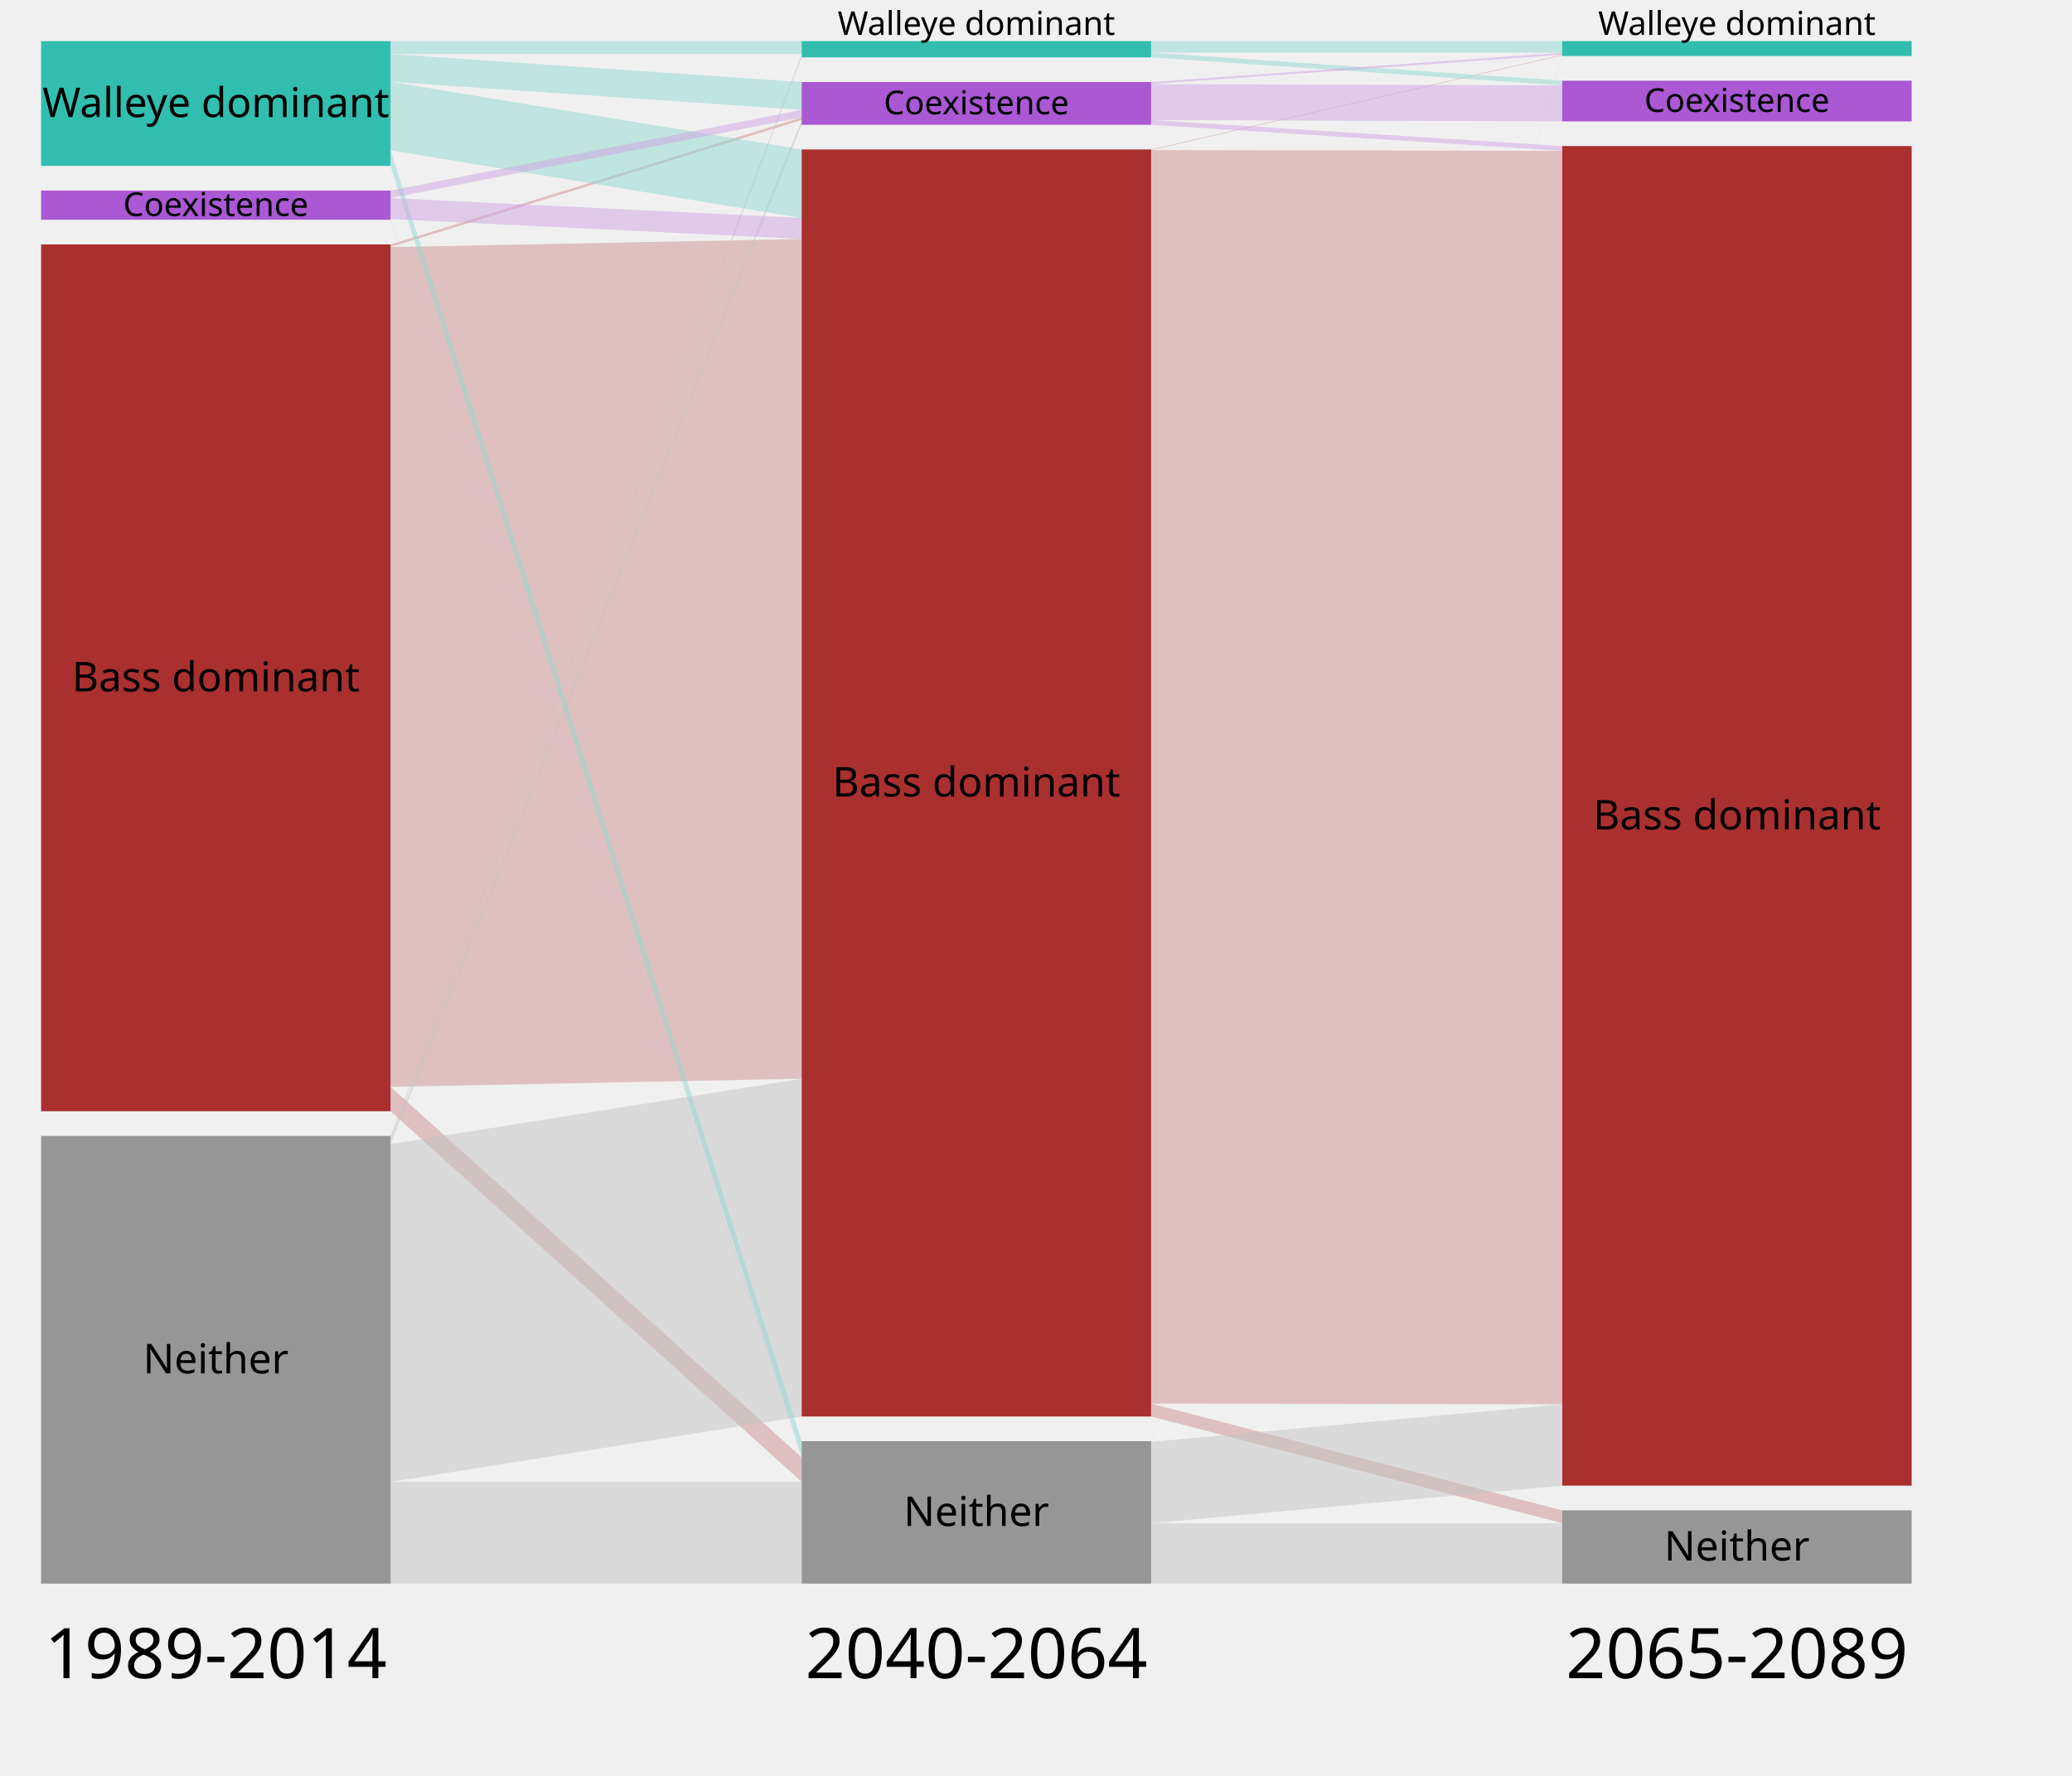
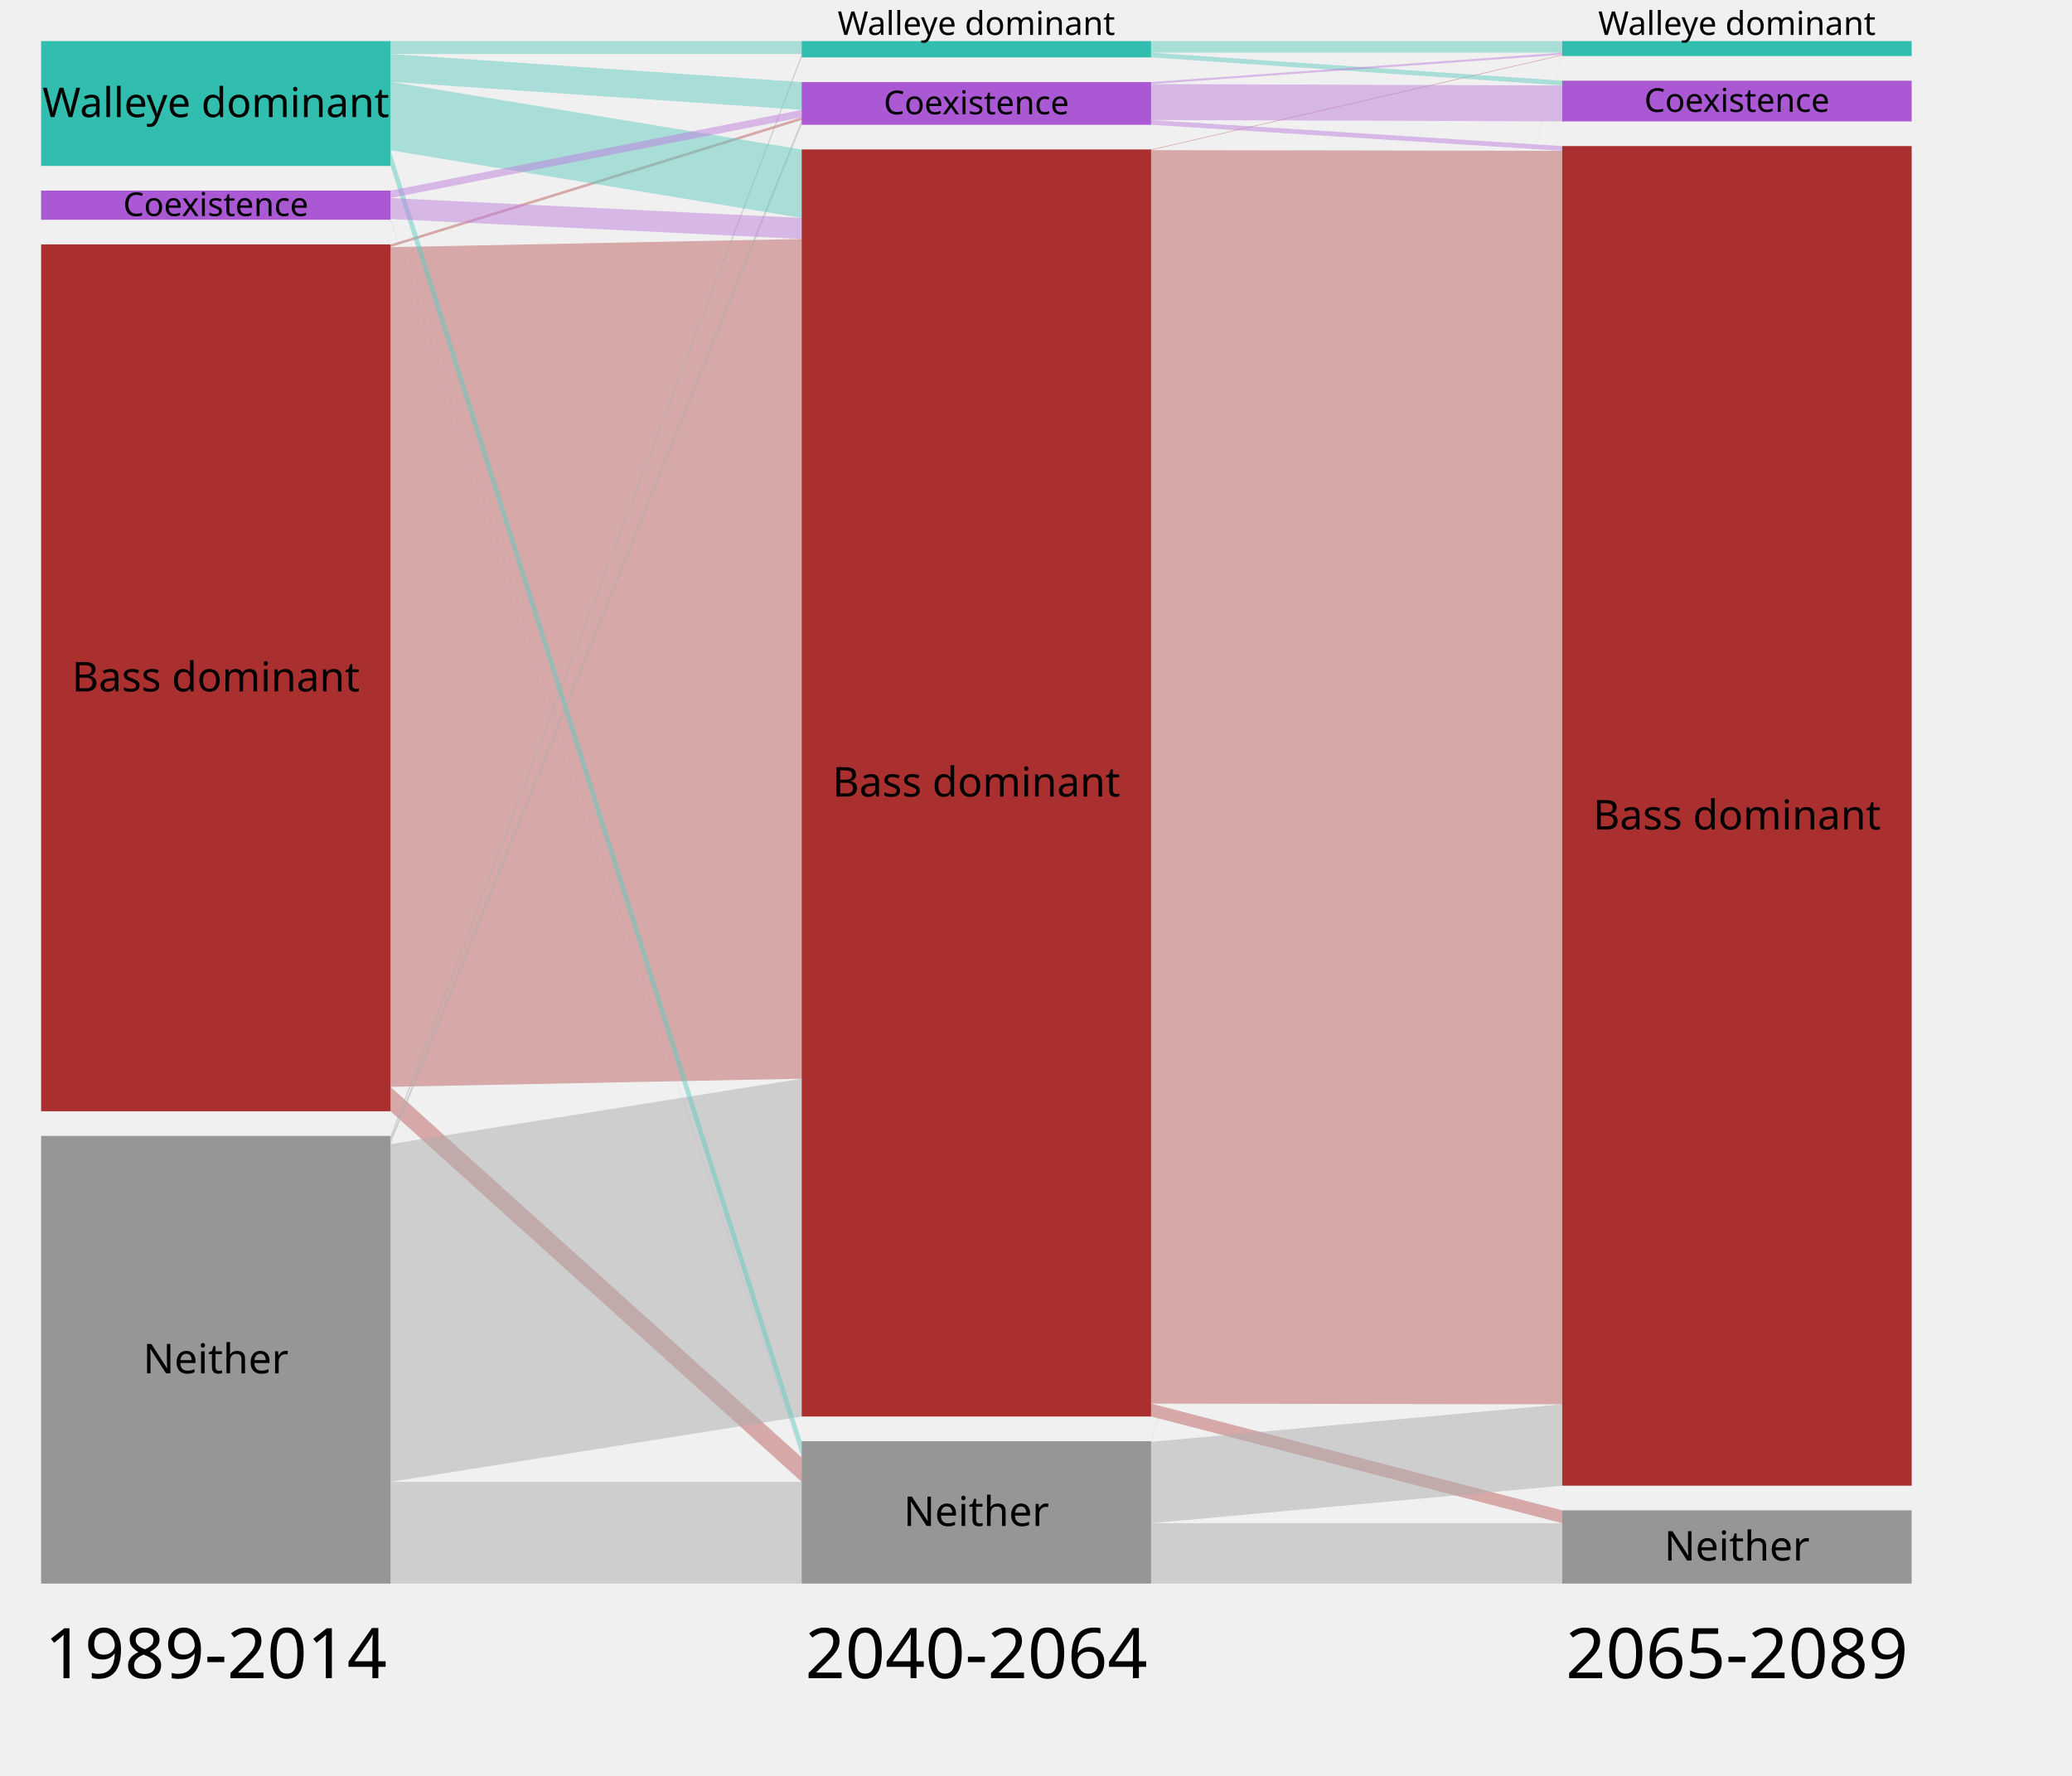
<svg xmlns="http://www.w3.org/2000/svg" version="1.1" preserveAspectRatio="xMinYMin meet" viewBox="0 0 1008 864">
  <style>
.hidden {
opacity:0;
}
path, .bin {
        -webkit-transition: 0.25s ease-in-out;
        -moz-transition: 0.25s ease-in-out;
        -o-transition: 0.25s ease-in-out;
        transition: 0.25s ease-in-out;
    }
  text {
		  font-size: 16px;
		  cursor: default;
		  font-family: Tahoma, Geneva, sans-serif;
          }
                  .big-text{
font-size: 34px;
                  }
.medium-text{
font-size: 20px;
                  }
                  </style>
  <g id="early" transform="translate(20,20)">
    <rect width="170" class="bin" height="60.72" y="0" fill="#01b29F" opacity="0.8" id="X1989.2014-Walleye" />
    <text class="medium-text" x="85" y="30.36" dy="0.33em" fill="black" stroke="none" text-anchor="middle">Walleye dominant</text>
    <rect width="170" class="bin" height="14.19" y="72.72" fill="#9932CD" opacity="0.8" id="X1989.2014-Coexistence" />
    <text x="85" y="79.815" dy="0.33em" fill="black" stroke="none" text-anchor="middle">Coexistence</text>
    <rect width="170" class="bin" height="421.74" y="98.91" fill="#990000" opacity="0.8" id="X1989.2014-Bass" />
    <text class="medium-text" x="85" y="309.78" dy="0.33em" fill="black" stroke="none" text-anchor="middle">Bass dominant</text>
    <rect width="170" class="bin" height="217.8" y="532.65" fill="grey" opacity="0.8" id="X1989.2014-Neither" />
    <text class="medium-text" x="85" y="641.55" dy="0.33em" fill="black" stroke="none" text-anchor="middle">Neither</text>
    <text x="85" dy="1em" class="big-text" y="762.45" fill="black" stroke="none" text-anchor="middle">1989-2014</text>
  </g>
  <g id="mid" transform="translate(390,20)">
    <rect width="170" class="bin" height="7.92" y="0" fill="#01b29F" opacity="0.8" id="X2040.2064-Walleye" />
    <text x="85" y="0" dy="-3" fill="black" stroke="none" text-anchor="middle">Walleye dominant</text>
    <rect width="170" class="bin" height="20.79" y="19.92" fill="#9932CD" opacity="0.8" id="X2040.2064-Coexistence" />
    <text x="85" y="30.315" dy="0.33em" fill="black" stroke="none" text-anchor="middle">Coexistence</text>
    <rect width="170" class="bin" height="616.44" y="52.71" fill="#990000" opacity="0.8" id="X2040.2064-Bass" />
    <text class="medium-text" x="85" y="360.93" dy="0.33em" fill="black" stroke="none" text-anchor="middle">Bass dominant</text>
    <rect width="170" class="bin" height="69.3" y="681.15" fill="grey" opacity="0.8" id="X2040.2064-Neither" />
    <text class="medium-text" x="85" y="715.8" dy="0.33em" fill="black" stroke="none" text-anchor="middle">Neither</text>
    <text x="85" dy="1em" class="big-text" y="762.45" fill="black" stroke="none" text-anchor="middle">2040-2064</text>
  </g>
  <g id="late" transform="translate(760,20)">
    <rect width="170" class="bin" height="7.26" y="0" fill="#01b29F" opacity="0.8" id="X2065.2089-Walleye" />
    <text x="85" y="0" dy="-3" fill="black" stroke="none" text-anchor="middle">Walleye dominant</text>
    <rect width="170" class="bin" height="19.8" y="19.26" fill="#9932CD" opacity="0.8" id="X2065.2089-Coexistence" />
    <text x="85" y="29.16" dy="0.33em" fill="black" stroke="none" text-anchor="middle">Coexistence</text>
    <rect width="170" class="bin" height="651.75" y="51.06" fill="#990000" opacity="0.8" id="X2065.2089-Bass" />
    <text class="medium-text" x="85" y="376.935" dy="0.33em" fill="black" stroke="none" text-anchor="middle">Bass dominant</text>
    <rect width="170" class="bin" height="35.64" y="714.81" fill="grey" opacity="0.8" id="X2065.2089-Neither" />
    <text class="medium-text" x="85" y="732.63" dy="0.33em" fill="black" stroke="none" text-anchor="middle">Neither</text>
    <text x="85" dy="1em" class="big-text" y="762.45" fill="black" stroke="none" text-anchor="middle">2065-2089</text>
  </g>
-   <g opacity="0.4" id="X1989.2014-arrow" transform="translate(20,20)">
+   <g opacity="0.6" id="X1989.2014-arrow" transform="translate(20,20)">
    <path d="M170,98.91 L370,6.27 v-0 L170,98.91" fill="#990000" stroke="none" opacity="0.5" id="X1989.2014-Bass-Walleye" />
    <path d="M170,100.23 L370,38.4 v-1.32 L170,98.91" fill="#990000" stroke="none" opacity="0.5" id="X1989.2014-Bass-Coexistence" />
    <path d="M170,508.77 L370,504.81 v-408.54 L170,100.23" fill="#990000" stroke="none" opacity="0.5" id="X1989.2014-Bass-Bass" />
    <path d="M170,520.65 L370,700.95 v-11.88 L170,508.77" fill="#990000" stroke="none" opacity="0.5" id="X1989.2014-Bass-Neither" />
    <path d="M170,534.3 L370,7.92 v-1.65 L170,532.65" fill="grey" stroke="none" opacity="0.5" id="X1989.2014-Neither-Walleye" />
    <path d="M170,536.61 L370,40.71 v-2.31 L170,534.3" fill="grey" stroke="none" opacity="0.5" id="X1989.2014-Neither-Coexistence" />
    <path d="M170,700.95 L370,669.15 v-164.34 L170,536.61" fill="grey" stroke="none" opacity="0.5" id="X1989.2014-Neither-Bass" />
    <path d="M170,750.45 L370,750.45 v-49.5 L170,700.95" fill="grey" stroke="none" opacity="0.5" id="X1989.2014-Neither-Neither" />
    <path d="M170,6.27 L370,6.27 v-6.27 L170,0" fill="#01b29F" stroke="none" opacity="0.5" id="X1989.2014-Walleye-Walleye" />
    <path d="M170,19.8 L370,33.45 v-13.53 L170,6.27" fill="#01b29F" stroke="none" opacity="0.5" id="X1989.2014-Walleye-Coexistence" />
    <path d="M170,53.13 L370,86.04 v-33.33 L170,19.8" fill="#01b29F" stroke="none" opacity="0.5" id="X1989.2014-Walleye-Bass" />
    <path d="M170,60.72 L370,688.74 v-7.59 L170,53.13" fill="#01b29F" stroke="none" opacity="0.5" id="X1989.2014-Walleye-Neither" />
    <path d="M170,72.72 L370,6.27 v-0 L170,72.72" fill="#9932CD" stroke="none" opacity="0.5" id="X1989.2014-Coexistence-Walleye" />
    <path d="M170,76.35 L370,37.08 v-3.63 L170,72.72" fill="#9932CD" stroke="none" opacity="0.5" id="X1989.2014-Coexistence-Coexistence" />
    <path d="M170,86.58 L370,96.27 v-10.23 L170,76.35" fill="#9932CD" stroke="none" opacity="0.5" id="X1989.2014-Coexistence-Bass" />
    <path d="M170,86.91 L370,689.07 v-0.33 L170,86.58" fill="#9932CD" stroke="none" opacity="0.5" id="X1989.2014-Coexistence-Neither" />
  </g>
-   <g opacity="0.4" id="X2040.2064-arrow" transform="translate(390,20)">
+   <g opacity="0.6" id="X2040.2064-arrow" transform="translate(390,20)">
    <path d="M170,53.04 L370,6.93 v-0.33 L170,52.71" fill="#990000" stroke="none" opacity="0.5" id="X2040.2064-Bass-Walleye" />
    <path d="M170,53.04 L370,39.06 v-0 L170,53.04" fill="#990000" stroke="none" opacity="0.5" id="X2040.2064-Bass-Coexistence" />
    <path d="M170,662.88 L370,663.21 v-609.84 L170,53.04" fill="#990000" stroke="none" opacity="0.5" id="X2040.2064-Bass-Bass" />
    <path d="M170,669.15 L370,721.08 v-6.27 L170,662.88" fill="#990000" stroke="none" opacity="0.5" id="X2040.2064-Bass-Neither" />
    <path d="M170,681.48 L370,7.26 v-0.33 L170,681.15" fill="grey" stroke="none" opacity="0.5" id="X2040.2064-Neither-Walleye" />
    <path d="M170,681.48 L370,39.06 v-0 L170,681.48" fill="grey" stroke="none" opacity="0.5" id="X2040.2064-Neither-Coexistence" />
    <path d="M170,721.08 L370,702.81 v-39.6 L170,681.48" fill="grey" stroke="none" opacity="0.5" id="X2040.2064-Neither-Bass" />
    <path d="M170,750.45 L370,750.45 v-29.37 L170,721.08" fill="grey" stroke="none" opacity="0.5" id="X2040.2064-Neither-Neither" />
    <path d="M170,5.61 L370,5.61 v-5.61 L170,0" fill="#01b29F" stroke="none" opacity="0.5" id="X2040.2064-Walleye-Walleye" />
    <path d="M170,7.92 L370,21.57 v-2.31 L170,5.61" fill="#01b29F" stroke="none" opacity="0.5" id="X2040.2064-Walleye-Coexistence" />
    <path d="M170,7.92 L370,51.06 v-0 L170,7.92" fill="#01b29F" stroke="none" opacity="0.5" id="X2040.2064-Walleye-Bass" />
    <path d="M170,7.92 L370,714.81 v-0 L170,7.92" fill="#01b29F" stroke="none" opacity="0.5" id="X2040.2064-Walleye-Neither" />
    <path d="M170,20.91 L370,6.6 v-0.99 L170,19.92" fill="#9932CD" stroke="none" opacity="0.5" id="X2040.2064-Coexistence-Walleye" />
    <path d="M170,38.4 L370,39.06 v-17.49 L170,20.91" fill="#9932CD" stroke="none" opacity="0.5" id="X2040.2064-Coexistence-Coexistence" />
    <path d="M170,40.71 L370,53.37 v-2.31 L170,38.4" fill="#9932CD" stroke="none" opacity="0.5" id="X2040.2064-Coexistence-Bass" />
    <path d="M170,40.71 L370,714.81 v-0 L170,40.71" fill="#9932CD" stroke="none" opacity="0.5" id="X2040.2064-Coexistence-Neither" />
  </g>
  <rect id="tooltip_bg" rx="2.5" ry="2.5" width="55" height="22" fill="white" stroke-width="0.5" stroke="#696969" class="hidden" />
  <text id="tooltip" dy="-5" stroke="none" fill="#000000" text-anchor="begin" class="sub-label"> </text>
  <g id="mouseover-arrows" opacity="0">
    <g id="X1989.2014-arrow-blank" transform="translate(20,20)">
      <path d="M170,98.91 L370,6.27 v-3 L170,95.91" fill="#990000" />
      <path d="M170,100.23 L370,38.4 v-3 L170,97.23" fill="#990000" />
      <path d="M170,508.77 L370,504.81 v-408.54 L170,100.23" fill="#990000" />
      <path d="M170,520.65 L370,700.95 v-11.88 L170,508.77" fill="#990000" />
      <path d="M170,534.3 L370,7.92 v-3 L170,531.3" fill="grey" />
      <path d="M170,536.61 L370,40.71 v-3 L170,533.61" fill="grey" />
      <path d="M170,700.95 L370,669.15 v-164.34 L170,536.61" fill="grey" />
      <path d="M170,750.45 L370,750.45 v-49.5 L170,700.95" fill="grey" />
      <path d="M170,6.27 L370,6.27 v-6.27 L170,0" fill="#01b29F" />
      <path d="M170,19.8 L370,33.45 v-13.53 L170,6.27" fill="#01b29F" />
      <path d="M170,53.13 L370,86.04 v-33.33 L170,19.8" fill="#01b29F" />
      <path d="M170,60.72 L370,688.74 v-7.59 L170,53.13" fill="#01b29F" />
      <path d="M170,72.72 L370,6.27 v-3 L170,69.72" fill="#9932CD" />
      <path d="M170,76.35 L370,37.08 v-3.63 L170,72.72" fill="#9932CD" />
      <path d="M170,86.58 L370,96.27 v-10.23 L170,76.35" fill="#9932CD" />
      <path d="M170,86.91 L370,689.07 v-3 L170,83.91" fill="#9932CD" />
    </g>
    <g id="X2040.2064-arrow-blank" transform="translate(390,20)">
      <path d="M170,53.04 L370,6.93 v-3 L170,50.04" fill="#990000" />
      <path d="M170,53.04 L370,39.06 v-3 L170,50.04" fill="#990000" />
      <path d="M170,662.88 L370,663.21 v-609.84 L170,53.04" fill="#990000" />
      <path d="M170,669.15 L370,721.08 v-6.27 L170,662.88" fill="#990000" />
      <path d="M170,681.48 L370,7.26 v-3 L170,678.48" fill="grey" />
      <path d="M170,681.48 L370,39.06 v-3 L170,678.48" fill="grey" />
      <path d="M170,721.08 L370,702.81 v-39.6 L170,681.48" fill="grey" />
      <path d="M170,750.45 L370,750.45 v-29.37 L170,721.08" fill="grey" />
      <path d="M170,5.61 L370,5.61 v-5.61 L170,0" fill="#01b29F" />
      <path d="M170,7.92 L370,21.57 v-3 L170,4.92" fill="#01b29F" />
      <path d="M170,7.92 L370,51.06 v-3 L170,4.92" fill="#01b29F" />
      <path d="M170,7.92 L370,714.81 v-3 L170,4.92" fill="#01b29F" />
      <path d="M170,20.91 L370,6.6 v-3 L170,17.91" fill="#9932CD" />
      <path d="M170,38.4 L370,39.06 v-17.49 L170,20.91" fill="#9932CD" />
      <path d="M170,40.71 L370,53.37 v-3 L170,37.71" fill="#9932CD" />
      <path d="M170,40.71 L370,714.81 v-3 L170,37.71" fill="#9932CD" />
    </g>
  </g>
  <g id="mouseover-periods" opacity="0">
    <g id="early-blank" transform="translate(20,20)">
      <rect width="170" height="60.72" y="0" />
      <rect width="170" height="14.19" y="72.72" />
      <rect width="170" height="421.74" y="98.91" />
      <rect width="170" height="217.8" y="532.65" />
    </g>
    <g id="mid-blank" transform="translate(390,20)">
      <rect width="170" height="7.92" y="0" />
      <rect width="170" height="20.79" y="19.92" />
      <rect width="170" height="616.44" y="52.71" />
      <rect width="170" height="69.3" y="681.15" />
    </g>
    <g id="late-blank" transform="translate(760,20)">
      <rect width="170" height="7.26" y="0" />
      <rect width="170" height="19.8" y="19.26" />
      <rect width="170" height="651.75" y="51.06" />
      <rect width="170" height="35.64" y="714.81" />
    </g>
  </g>
</svg>
